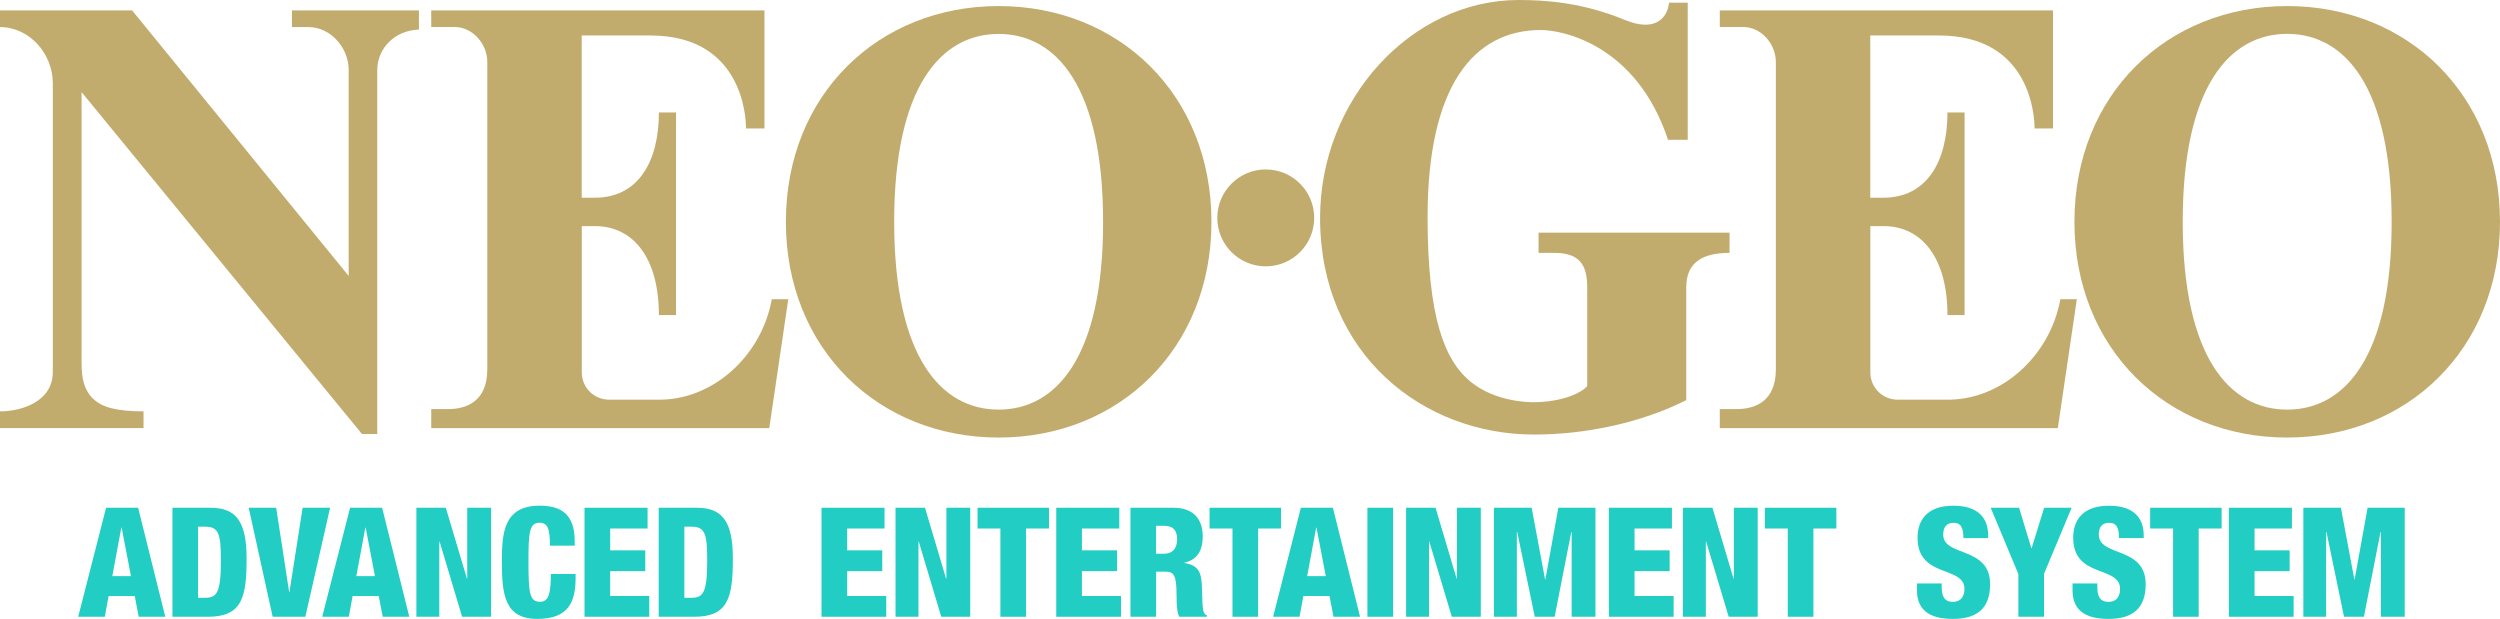
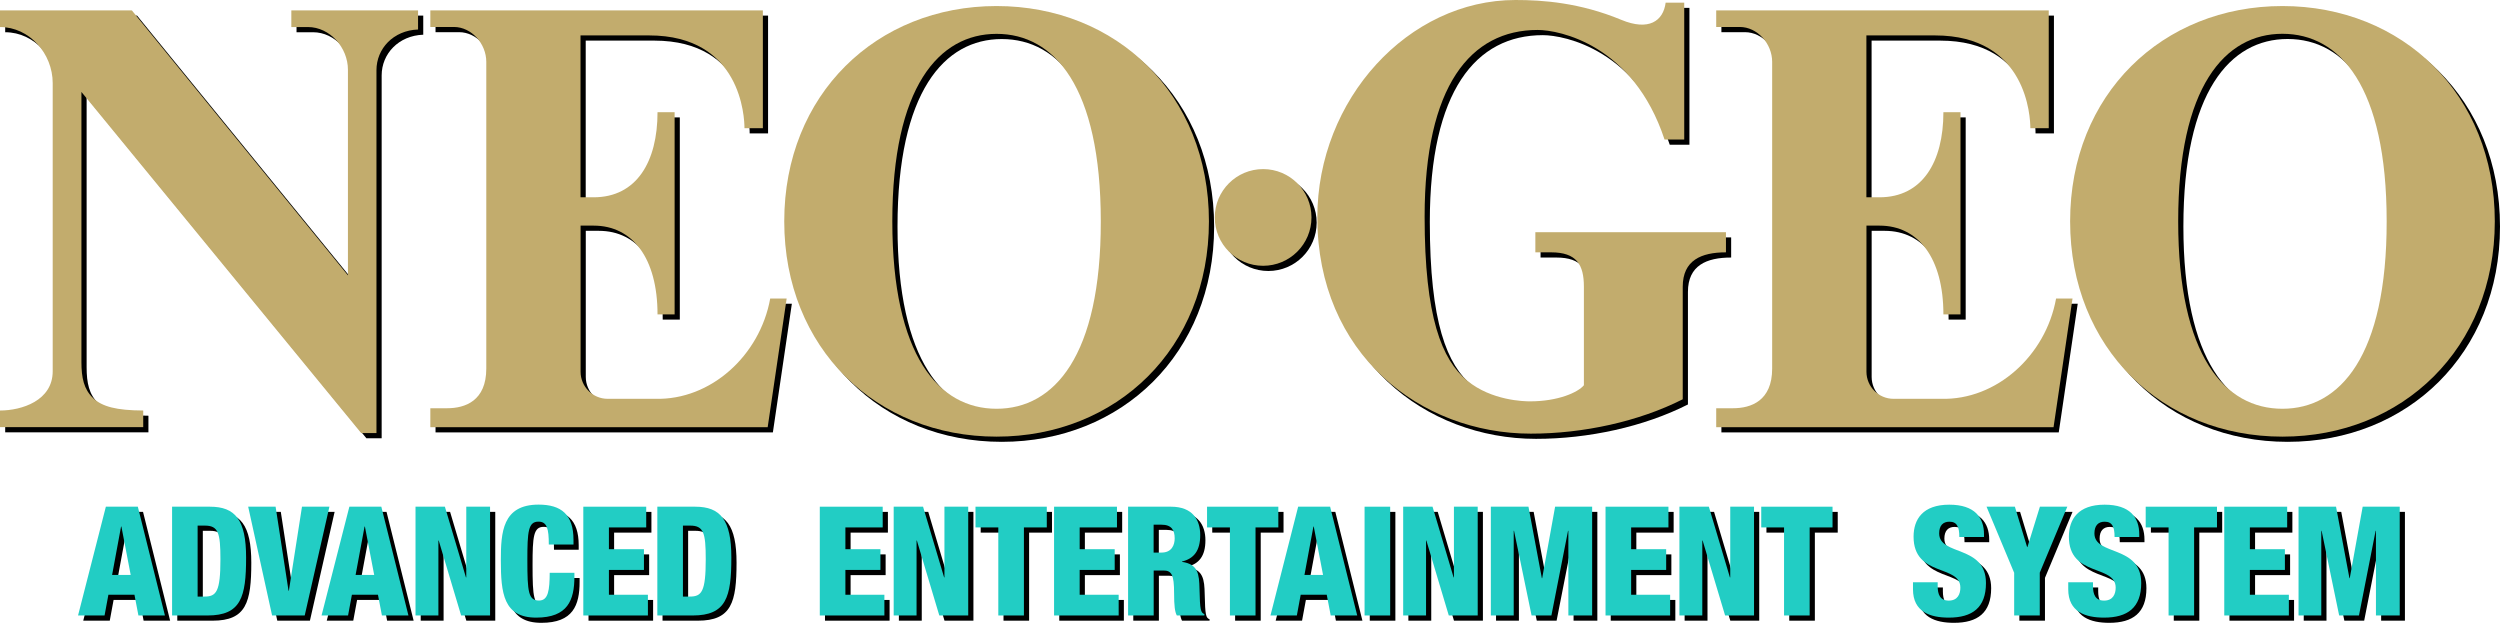
- <svg xmlns="http://www.w3.org/2000/svg" width="1015.735mm" height="251.46mm" viewBox="0 0 1015.735 251.46" version="1.1" id="svg1">
+ <svg xmlns="http://www.w3.org/2000/svg" width="1017.852mm" height="253.577mm" viewBox="0 0 1017.852 253.577" version="1.1" id="svg1">
  <defs id="defs1" />
-   <g id="layer1" transform="translate(320.9396,-11.64167)">
-     <g id="g37" transform="matrix(0.2645833,0,0,0.2645833,-320.9396,11.64167)">
-       <g id="g9">
-         <g id="g8">
-           <g id="g7">
-             <path class="st1" d="m 643.3,16 h -195 v 25.6 h 25.4 c 34.1,0 61.7,31.8 61.7,65.7 V 423.7 L 202.9,16 H 0 v 25.6 c 45.3,0 81.1,40.9 81.1,86.3 v 443.4 c 0,45.3 -47.8,60.4 -81.1,60.4 v 25.6 h 220.4 v -25.6 c -41.3,-0.2 -63.1,-5.9 -77.2,-19.2 -14.1,-13.4 -17.9,-31.1 -17.9,-55.4 V 141.5 l 430.5,524.9 h 23.5 V 108 c 0,-33.1 25.9,-61.2 64,-62.6 z" id="path1" style="fill:#c2ac6d" />
-             <circle class="st1" cx="1943.7" cy="334.6" r="74.4" id="circle1" style="fill:#c2ac6d" />
-             <path class="st1" d="m 2362.6,357.3 v 31 h 24.2 c 39.3,0 50.5,19 50.5,52.9 v 151.6 c -9,11 -39.7,24.8 -83,24.8 -8.8,0 -59,-1 -96.5,-31.8 -39.2,-32.2 -65.6,-97.4 -65.6,-252.4 0,-201.8 71,-287.3 173.9,-287.3 33.5,0 147,22.6 195.3,168.6 h 30.3 V 4.1 h -28.6 c -3.6,28.3 -26,44 -68.3,26.4 C 2430.9,4 2373.8,0 2332,0 c -164.6,0 -304.9,152.5 -304.9,334.6 0,209.8 158.4,332.7 328.5,332.7 80.6,0 166.1,-18.6 233.8,-52.9 V 441.2 c 0,-40.6 28.3,-52.9 66.5,-52.9 v -31 z" id="path2" style="fill:#c2ac6d" />
-             <g id="g4">
-               <path class="st1" d="m 1185.2,459.4 c -15.9,87.9 -91.7,156.5 -176.7,154.3 h -73.4 c -23,0 -41.7,-18.7 -41.7,-41.7 V 347.2 h 20.1 c 60,0 98.3,50.2 98.3,136.6 h 26.3 V 330.7 322.9 172.7 h -26.3 c 0,76 -32.1,130.9 -98.4,130.9 H 893.3 V 54.5 h 105.5 c 142,0 146.8,126.5 146.8,142.8 h 28.3 V 59.9 16 H 662.2 v 25.5 h 36.1 c 27.6,0 50,26.1 50,53.6 v 472.1 c 0,49.7 -32.6,61 -60.2,61 h -25.9 v 29.2 h 86.1 433 l 29.2,-198 z" id="path3" style="fill:#c2ac6d" />
-               <path class="st1" d="m 1533.5,9.3 c -184.6,0 -326.7,135.9 -326.7,331.3 0,195.4 142.2,331.3 326.7,331.3 184.6,0 326.8,-135.9 326.8,-331.3 0,-195.4 -142.2,-331.3 -326.8,-331.3 z m 0,619.7 c -88.7,0 -160.4,-81.2 -160.4,-288.5 0,-207.3 71.9,-288.4 160.4,-288.4 88.7,0 160.4,81.2 160.4,288.5 0.2,207.2 -71.7,288.4 -160.4,288.4 z" id="path4" style="fill:#c2ac6d" />
-             </g>
-             <g id="g6">
-               <path class="st1" d="m 3163.9,459.4 c -15.9,87.9 -91.7,156.5 -176.7,154.3 h -73.4 c -23,0 -41.7,-18.7 -41.7,-41.7 V 347.2 h 20.1 c 60,0 98.3,50.2 98.3,136.6 h 26.3 V 330.7 322.9 172.7 h -26.3 c 0,76 -32.1,130.9 -98.4,130.9 H 2872 V 54.5 h 105.5 c 142,0 146.8,126.5 146.8,142.8 h 28.3 V 59.9 16 h -511.7 v 25.5 h 36.1 c 27.6,0 50,26.1 50,53.6 v 472.1 c 0,49.7 -32.6,61 -60.2,61 h -25.9 v 29.2 h 86.1 433 l 29.2,-198 z" id="path5" style="fill:#c2ac6d" />
-               <path class="st1" d="m 3512.2,9.3 c -184.6,0 -326.7,135.9 -326.7,331.3 0,195.4 142.2,331.3 326.7,331.3 C 3696.8,671.9 3839,536 3839,340.6 3839,145.2 3696.8,9.3 3512.2,9.3 Z m 0,619.7 c -88.7,0 -160.4,-81.2 -160.4,-288.5 0,-207.3 71.9,-288.5 160.4,-288.5 88.7,0 160.4,81.2 160.4,288.5 0.2,207.3 -71.7,288.5 -160.4,288.5 z" id="path6" style="fill:#c2ac6d" />
-             </g>
-           </g>
-         </g>
-       </g>
-       <g id="g36">
-         <g id="g35">
-           <path class="st2" d="m 162.9,779.7 h 49.2 l 41.7,167.4 H 213 l -6.1,-31.9 h -40.1 l -5.9,31.9 h -40.8 z m 23.9,30.5 h -0.5 l -13.8,74.5 h 28.6 z" id="path9" style="fill:#22cdc4" />
-           <path class="st2" d="m 264.7,779.7 h 58.4 c 38.9,0 55.6,20.2 55.6,78.3 0,60.7 -7.7,89.1 -59.5,89.1 H 264.8 V 779.7 Z M 304.1,918 h 10.5 c 18.3,0 24.6,-7.3 24.6,-57.4 0,-40.8 -3.3,-51.8 -24.1,-51.8 h -11 z" id="path10" style="fill:#22cdc4" />
-           <path class="st2" d="m 381.9,779.7 h 42.2 L 444,909.1 h 0.5 l 20.2,-129.4 h 42.2 l -38,167.4 h -50.2 z" id="path11" style="fill:#22cdc4" />
-           <path class="st2" d="m 537.6,779.7 h 49.2 l 41.7,167.4 h -40.8 l -6.1,-31.9 h -40.1 l -5.9,31.9 h -40.8 z m 23.9,30.5 H 561 l -13.8,74.5 h 28.6 z" id="path12" style="fill:#22cdc4" />
-           <path class="st2" d="m 639.4,779.7 h 45.2 L 717,888.5 h 0.5 V 779.7 h 36.6 V 947.1 H 709.6 L 675.1,831.8 h -0.5 v 115.3 h -35.2 z" id="path13" style="fill:#22cdc4" />
-           <path class="st2" d="m 844.5,837.9 c 0,-24.4 -2.8,-35.2 -15.9,-35.2 -15.7,0 -17.1,15 -17.1,58.8 0,49.7 1.6,62.6 18,62.6 14.5,0 16.2,-16.6 16.4,-42.7 h 38 v 5.9 c 0,36.1 -10.1,63.1 -58.8,63.1 -50.4,0 -54.4,-37.7 -54.4,-88.1 0,-42.9 2.3,-85.8 58.1,-85.8 34.7,0 53.7,15 53.7,54.4 v 7 z" id="path14" style="fill:#22cdc4" />
-           <path class="st2" d="m 897.6,779.7 h 96.8 v 31.9 H 937 v 33.5 h 53.9 V 877 H 937 v 38.2 h 60 v 31.9 h -99.4 z" id="path15" style="fill:#22cdc4" />
-           <path class="st2" d="m 1011.4,779.7 h 58.4 c 38.9,0 55.6,20.2 55.6,78.3 0,60.7 -7.7,89.1 -59.5,89.1 h -54.4 V 779.7 Z m 39.4,138.3 h 10.6 c 18.3,0 24.6,-7.3 24.6,-57.4 0,-40.8 -3.3,-51.8 -24.1,-51.8 h -11 V 918 Z" id="path16" style="fill:#22cdc4" />
-           <path class="st2" d="m 1261.5,779.7 h 96.8 v 31.9 h -57.4 v 33.5 h 53.9 V 877 h -53.9 v 38.2 h 60 v 31.9 h -99.4 z" id="path17" style="fill:#22cdc4" />
-           <path class="st2" d="m 1375.2,779.7 h 45.2 l 32.4,108.8 h 0.5 V 779.7 h 36.6 v 167.4 h -44.5 l -34.5,-115.3 h -0.5 v 115.3 h -35.2 z" id="path18" style="fill:#22cdc4" />
-           <path class="st2" d="m 1536.3,811.6 h -35.2 v -31.9 h 109.7 v 31.9 h -35.2 v 135.5 h -39.4 V 811.6 Z" id="path19" style="fill:#22cdc4" />
-           <path class="st2" d="m 1622,779.7 h 96.8 v 31.9 h -57.4 v 33.5 h 53.9 V 877 h -53.9 v 38.2 h 60 v 31.9 H 1622 Z" id="path20" style="fill:#22cdc4" />
-           <path class="st2" d="m 1735.8,779.7 h 66.1 c 33.5,0 45,20.6 45,43.6 0,24.4 -9.8,36.3 -28.1,40.8 v 0.5 c 25.1,3.5 26.5,19.2 27,41.7 0.7,33.1 1.9,36.3 7.5,38.7 v 2.1 h -42.4 c -3,-5.6 -4.2,-15 -4.2,-34 0,-29.1 -4,-35.2 -16.4,-35.2 h -15 v 69.2 h -39.4 V 779.7 Z m 39.4,70.6 h 12.2 c 15.9,0 20.2,-12 20.2,-21.8 0,-12.7 -4.7,-21.1 -20.4,-21.1 h -12 z" id="path21" style="fill:#22cdc4" />
-           <path class="st2" d="m 1892.6,811.6 h -35.2 v -31.9 h 109.7 v 31.9 H 1932 v 135.5 h -39.4 z" id="path22" style="fill:#22cdc4" />
-           <path class="st2" d="m 1997.6,779.7 h 49.2 l 41.7,167.4 h -40.8 l -6.1,-31.9 h -40.1 l -5.9,31.9 H 1955 Z m 24,30.5 h -0.5 l -13.8,74.5 h 28.6 z" id="path23" style="fill:#22cdc4" />
-           <path class="st2" d="m 2099.8,779.7 h 39.4 v 167.4 h -39.4 z" id="path24" style="fill:#22cdc4" />
-           <path class="st2" d="m 2159.2,779.7 h 45.2 l 32.4,108.8 h 0.5 V 779.7 h 36.6 v 167.4 h -44.5 l -34.5,-115.3 h -0.5 v 115.3 h -35.2 z" id="path25" style="fill:#22cdc4" />
-           <path class="st2" d="m 2294.3,779.7 h 57.7 l 20.6,110 h 0.5 l 19.9,-110 h 57 v 167.4 h -36.6 V 816.8 h -0.5 l -25.6,130.3 h -30.5 l -27,-130.3 h -0.5 v 130.3 h -35.2 V 779.7 Z" id="path26" style="fill:#22cdc4" />
-           <path class="st2" d="m 2470.6,779.7 h 96.8 v 31.9 H 2510 v 33.5 h 53.9 V 877 H 2510 v 38.2 h 60 v 31.9 h -99.4 z" id="path27" style="fill:#22cdc4" />
-           <path class="st2" d="m 2584.4,779.7 h 45.2 l 32.4,108.8 h 0.5 V 779.7 h 36.6 v 167.4 h -44.5 L 2620,831.8 h -0.5 v 115.3 h -35.2 V 779.7 Z" id="path28" style="fill:#22cdc4" />
-           <path class="st2" d="m 2745.4,811.6 h -35.2 v -31.9 h 109.7 v 31.9 h -35.2 v 135.5 h -39.4 V 811.6 Z" id="path29" style="fill:#22cdc4" />
-           <path class="st2" d="m 2981.7,896 v 5.9 c 0,12.7 3.5,22.3 17.1,22.3 13.8,0 17.8,-10.3 17.8,-19.9 0,-36.1 -72,-15.9 -72,-78.5 0,-26.7 14.3,-49.2 54.9,-49.2 39.4,0 53.5,19.9 53.5,45.7 v 4 h -38 c 0,-8 -0.9,-13.8 -3.3,-17.6 -2.3,-4 -6.1,-5.9 -12,-5.9 -9.8,0 -15.7,5.9 -15.7,18 0,34.9 72,17.3 72,76.4 0,38 -21.1,53.2 -57.2,53.2 -28.6,0 -55.1,-8.7 -55.1,-43.6 V 896 Z" id="path30" style="fill:#22cdc4" />
-           <path class="st2" d="m 3099.3,881.2 -42.4,-101.5 h 43.6 l 18.8,62.1 h 0.5 l 19.2,-62.1 h 42.2 l -42.4,101.5 v 65.9 h -39.4 v -65.9 z" id="path31" style="fill:#22cdc4" />
-           <path class="st2" d="m 3220.7,896 v 5.9 c 0,12.7 3.5,22.3 17.1,22.3 13.8,0 17.8,-10.3 17.8,-19.9 0,-36.1 -72,-15.9 -72,-78.5 0,-26.7 14.3,-49.2 54.9,-49.2 39.4,0 53.4,19.9 53.4,45.7 v 4 h -38 c 0,-8 -0.9,-13.8 -3.3,-17.6 -2.3,-4 -6.1,-5.9 -12,-5.9 -9.8,0 -15.7,5.9 -15.7,18 0,34.9 72,17.3 72,76.4 0,38 -21.1,53.2 -57.2,53.2 -28.6,0 -55.1,-8.7 -55.1,-43.6 V 896 Z" id="path32" style="fill:#22cdc4" />
-           <path class="st2" d="m 3337,811.6 h -35.2 v -31.9 h 109.7 v 31.9 h -35.2 V 947.1 H 3337 Z" id="path33" style="fill:#22cdc4" />
-           <path class="st2" d="m 3422.7,779.7 h 96.8 v 31.9 h -57.4 v 33.5 H 3516 V 877 h -53.9 v 38.2 h 60 v 31.9 h -99.4 z" id="path34" style="fill:#22cdc4" />
-           <path class="st2" d="m 3537,779.7 h 57.7 l 20.6,110 h 0.5 l 19.9,-110 h 57 v 167.4 h -36.6 V 816.8 h -0.5 L 3630,947.1 h -30.5 l -27,-130.3 h -0.5 v 130.3 h -35 z" id="path35" style="fill:#22cdc4" />
-         </g>
-       </g>
+   <g id="g67" style="fill:#000000" transform="translate(2.116667,2.116667)">
+     <g id="g39" transform="scale(0.2645833)" style="fill:#000000">
+       <path class="st1" d="m 643.3,16 h -195 v 25.6 h 25.4 c 34.1,0 61.7,31.8 61.7,65.7 V 423.7 L 202.9,16 H 0 v 25.6 c 45.3,0 81.1,40.9 81.1,86.3 v 443.4 c 0,45.3 -47.8,60.4 -81.1,60.4 v 25.6 h 220.4 v -25.6 c -41.3,-0.2 -63.1,-5.9 -77.2,-19.2 -14.1,-13.4 -17.9,-31.1 -17.9,-55.4 V 141.5 l 430.5,524.9 h 23.5 V 108 c 0,-33.1 25.9,-61.2 64,-62.6 z" id="path7" style="fill:#000000" />
+       <path class="st1" d="m 1185.2,459.4 c -15.9,87.9 -91.7,156.5 -176.7,154.3 h -73.4 c -23,0 -41.7,-18.7 -41.7,-41.7 V 347.2 h 20.1 c 60,0 98.3,50.2 98.3,136.6 h 26.3 V 330.7 322.9 172.7 h -26.3 c 0,76 -32.1,130.9 -98.4,130.9 H 893.3 V 54.5 h 105.5 c 142,0 146.8,126.5 146.8,142.8 h 28.3 V 59.9 16 H 662.2 v 25.5 h 36.1 c 27.6,0 50,26.1 50,53.6 v 472.1 c 0,49.7 -32.6,61 -60.2,61 h -25.9 v 29.2 h 86.1 433 l 29.2,-198 z" id="path8" style="fill:#000000" />
+       <path class="st1" d="m 1533.5,9.3 c -184.6,0 -326.7,135.9 -326.7,331.3 0,195.4 142.2,331.3 326.7,331.3 184.6,0 326.8,-135.9 326.8,-331.3 0,-195.4 -142.2,-331.3 -326.8,-331.3 z m 0,619.7 c -88.7,0 -160.4,-81.2 -160.4,-288.5 0,-207.3 71.9,-288.4 160.4,-288.4 88.7,0 160.4,81.2 160.4,288.5 0.2,207.2 -71.7,288.4 -160.4,288.4 z" id="path36" style="fill:#000000" />
+       <circle class="st1" cx="1943.7" cy="334.6" r="74.4" id="circle36" style="fill:#000000" />
+       <path class="st1" d="m 2362.6,357.3 v 31 h 24.2 c 39.3,0 50.5,19 50.5,52.9 v 151.6 c -9,11 -39.7,24.8 -83,24.8 -8.8,0 -59,-1 -96.5,-31.8 -39.2,-32.2 -65.6,-97.4 -65.6,-252.4 0,-201.8 71,-287.3 173.9,-287.3 33.5,0 147,22.6 195.3,168.6 h 30.3 V 4.1 h -28.6 c -3.6,28.3 -26,44 -68.3,26.4 C 2430.9,4 2373.8,0 2332,0 c -164.6,0 -304.9,152.5 -304.9,334.6 0,209.8 158.4,332.7 328.5,332.7 80.6,0 166.1,-18.6 233.8,-52.9 V 441.2 c 0,-40.6 28.3,-52.9 66.5,-52.9 v -31 z" id="path37" style="fill:#000000" />
+       <path class="st1" d="m 3163.9,459.4 c -15.9,87.9 -91.7,156.5 -176.7,154.3 h -73.4 c -23,0 -41.7,-18.7 -41.7,-41.7 V 347.2 h 20.1 c 60,0 98.3,50.2 98.3,136.6 h 26.3 V 330.7 322.9 172.7 h -26.3 c 0,76 -32.1,130.9 -98.4,130.9 H 2872 V 54.5 h 105.5 c 142,0 146.8,126.5 146.8,142.8 h 28.3 V 59.9 16 h -511.7 v 25.5 h 36.1 c 27.6,0 50,26.1 50,53.6 v 472.1 c 0,49.7 -32.6,61 -60.2,61 h -25.9 v 29.2 h 86.1 433 l 29.2,-198 z" id="path38" style="fill:#000000" />
+       <path class="st1" d="m 3512.2,9.3 c -184.6,0 -326.7,135.9 -326.7,331.3 0,195.4 142.2,331.3 326.7,331.3 C 3696.8,671.9 3839,536 3839,340.6 3839,145.2 3696.8,9.3 3512.2,9.3 Z m 0,619.7 c -88.7,0 -160.4,-81.2 -160.4,-288.5 0,-207.3 71.9,-288.5 160.4,-288.5 88.7,0 160.4,81.2 160.4,288.5 0.2,207.3 -71.7,288.5 -160.4,288.5 z" id="path39" style="fill:#000000" />
+     </g>
+     <g id="g66" transform="scale(0.2645833)" style="fill:#000000">
+       <path class="st2" d="m 162.9,779.7 h 49.2 l 41.7,167.4 H 213 l -6.1,-31.9 h -40.1 l -5.9,31.9 h -40.8 z m 23.9,30.5 h -0.5 l -13.8,74.5 h 28.6 z" id="path40" style="fill:#000000" />
+       <path class="st2" d="m 264.7,779.7 h 58.4 c 38.9,0 55.6,20.2 55.6,78.3 0,60.7 -7.7,89.1 -59.5,89.1 H 264.8 V 779.7 Z M 304.1,918 h 10.5 c 18.3,0 24.6,-7.3 24.6,-57.4 0,-40.8 -3.3,-51.8 -24.1,-51.8 h -11 z" id="path41" style="fill:#000000" />
+       <path class="st2" d="m 381.9,779.7 h 42.2 L 444,909.1 h 0.5 l 20.2,-129.4 h 42.2 l -38,167.4 h -50.2 z" id="path42" style="fill:#000000" />
+       <path class="st2" d="m 537.6,779.7 h 49.2 l 41.7,167.4 h -40.8 l -6.1,-31.9 h -40.1 l -5.9,31.9 h -40.8 z m 23.9,30.5 H 561 l -13.8,74.5 h 28.6 z" id="path43" style="fill:#000000" />
+       <path class="st2" d="m 639.4,779.7 h 45.2 L 717,888.5 h 0.5 V 779.7 h 36.6 V 947.1 H 709.6 L 675.1,831.8 h -0.5 v 115.3 h -35.2 z" id="path44" style="fill:#000000" />
+       <path class="st2" d="m 844.5,837.9 c 0,-24.4 -2.8,-35.2 -15.9,-35.2 -15.7,0 -17.1,15 -17.1,58.8 0,49.7 1.6,62.6 18,62.6 14.5,0 16.2,-16.6 16.4,-42.7 h 38 v 5.9 c 0,36.1 -10.1,63.1 -58.8,63.1 -50.4,0 -54.4,-37.7 -54.4,-88.1 0,-42.9 2.3,-85.8 58.1,-85.8 34.7,0 53.7,15 53.7,54.4 v 7 z" id="path45" style="fill:#000000" />
+       <path class="st2" d="m 897.6,779.7 h 96.8 v 31.9 H 937 v 33.5 h 53.9 V 877 H 937 v 38.2 h 60 v 31.9 h -99.4 z" id="path46" style="fill:#000000" />
+       <path class="st2" d="m 1011.4,779.7 h 58.4 c 38.9,0 55.6,20.2 55.6,78.3 0,60.7 -7.7,89.1 -59.5,89.1 h -54.4 V 779.7 Z m 39.4,138.3 h 10.6 c 18.3,0 24.6,-7.3 24.6,-57.4 0,-40.8 -3.3,-51.8 -24.1,-51.8 h -11 V 918 Z" id="path47" style="fill:#000000" />
+       <path class="st2" d="m 1261.5,779.7 h 96.8 v 31.9 h -57.4 v 33.5 h 53.9 V 877 h -53.9 v 38.2 h 60 v 31.9 h -99.4 z" id="path48" style="fill:#000000" />
+       <path class="st2" d="m 1375.2,779.7 h 45.2 l 32.4,108.8 h 0.5 V 779.7 h 36.6 v 167.4 h -44.5 l -34.5,-115.3 h -0.5 v 115.3 h -35.2 z" id="path49" style="fill:#000000" />
+       <path class="st2" d="m 1536.3,811.6 h -35.2 v -31.9 h 109.7 v 31.9 h -35.2 v 135.5 h -39.4 V 811.6 Z" id="path50" style="fill:#000000" />
+       <path class="st2" d="m 1622,779.7 h 96.8 v 31.9 h -57.4 v 33.5 h 53.9 V 877 h -53.9 v 38.2 h 60 v 31.9 H 1622 Z" id="path51" style="fill:#000000" />
+       <path class="st2" d="m 1735.8,779.7 h 66.1 c 33.5,0 45,20.6 45,43.6 0,24.4 -9.8,36.3 -28.1,40.8 v 0.5 c 25.1,3.5 26.5,19.2 27,41.7 0.7,33.1 1.9,36.3 7.5,38.7 v 2.1 h -42.4 c -3,-5.6 -4.2,-15 -4.2,-34 0,-29.1 -4,-35.2 -16.4,-35.2 h -15 v 69.2 h -39.4 V 779.7 Z m 39.4,70.6 h 12.2 c 15.9,0 20.2,-12 20.2,-21.8 0,-12.7 -4.7,-21.1 -20.4,-21.1 h -12 z" id="path52" style="fill:#000000" />
+       <path class="st2" d="m 1892.6,811.6 h -35.2 v -31.9 h 109.7 v 31.9 H 1932 v 135.5 h -39.4 z" id="path53" style="fill:#000000" />
+       <path class="st2" d="m 1997.6,779.7 h 49.2 l 41.7,167.4 h -40.8 l -6.1,-31.9 h -40.1 l -5.9,31.9 H 1955 Z m 24,30.5 h -0.5 l -13.8,74.5 h 28.6 z" id="path54" style="fill:#000000" />
+       <path class="st2" d="m 2099.8,779.7 h 39.4 v 167.4 h -39.4 z" id="path55" style="fill:#000000" />
+       <path class="st2" d="m 2159.2,779.7 h 45.2 l 32.4,108.8 h 0.5 V 779.7 h 36.6 v 167.4 h -44.5 l -34.5,-115.3 h -0.5 v 115.3 h -35.2 z" id="path56" style="fill:#000000" />
+       <path class="st2" d="m 2294.3,779.7 h 57.7 l 20.6,110 h 0.5 l 19.9,-110 h 57 v 167.4 h -36.6 V 816.8 h -0.5 l -25.6,130.3 h -30.5 l -27,-130.3 h -0.5 v 130.3 h -35.2 V 779.7 Z" id="path57" style="fill:#000000" />
+       <path class="st2" d="m 2470.6,779.7 h 96.8 v 31.9 H 2510 v 33.5 h 53.9 V 877 H 2510 v 38.2 h 60 v 31.9 h -99.4 z" id="path58" style="fill:#000000" />
+       <path class="st2" d="m 2584.4,779.7 h 45.2 l 32.4,108.8 h 0.5 V 779.7 h 36.6 v 167.4 h -44.5 L 2620,831.8 h -0.5 v 115.3 h -35.2 V 779.7 Z" id="path59" style="fill:#000000" />
+       <path class="st2" d="m 2745.4,811.6 h -35.2 v -31.9 h 109.7 v 31.9 h -35.2 v 135.5 h -39.4 V 811.6 Z" id="path60" style="fill:#000000" />
+       <path class="st2" d="m 2981.7,896 v 5.9 c 0,12.7 3.5,22.3 17.1,22.3 13.8,0 17.8,-10.3 17.8,-19.9 0,-36.1 -72,-15.9 -72,-78.5 0,-26.7 14.3,-49.2 54.9,-49.2 39.4,0 53.5,19.9 53.5,45.7 v 4 h -38 c 0,-8 -0.9,-13.8 -3.3,-17.6 -2.3,-4 -6.1,-5.9 -12,-5.9 -9.8,0 -15.7,5.9 -15.7,18 0,34.9 72,17.3 72,76.4 0,38 -21.1,53.2 -57.2,53.2 -28.6,0 -55.1,-8.7 -55.1,-43.6 V 896 Z" id="path61" style="fill:#000000" />
+       <path class="st2" d="m 3099.3,881.2 -42.4,-101.5 h 43.6 l 18.8,62.1 h 0.5 l 19.2,-62.1 h 42.2 l -42.4,101.5 v 65.9 h -39.4 v -65.9 z" id="path62" style="fill:#000000" />
+       <path class="st2" d="m 3220.7,896 v 5.9 c 0,12.7 3.5,22.3 17.1,22.3 13.8,0 17.8,-10.3 17.8,-19.9 0,-36.1 -72,-15.9 -72,-78.5 0,-26.7 14.3,-49.2 54.9,-49.2 39.4,0 53.4,19.9 53.4,45.7 v 4 h -38 c 0,-8 -0.9,-13.8 -3.3,-17.6 -2.3,-4 -6.1,-5.9 -12,-5.9 -9.8,0 -15.7,5.9 -15.7,18 0,34.9 72,17.3 72,76.4 0,38 -21.1,53.2 -57.2,53.2 -28.6,0 -55.1,-8.7 -55.1,-43.6 V 896 Z" id="path63" style="fill:#000000" />
+       <path class="st2" d="m 3337,811.6 h -35.2 v -31.9 h 109.7 v 31.9 h -35.2 V 947.1 H 3337 Z" id="path64" style="fill:#000000" />
+       <path class="st2" d="m 3422.7,779.7 h 96.8 v 31.9 h -57.4 v 33.5 H 3516 V 877 h -53.9 v 38.2 h 60 v 31.9 h -99.4 z" id="path65" style="fill:#000000" />
+       <path class="st2" d="m 3537,779.7 h 57.7 l 20.6,110 h 0.5 l 19.9,-110 h 57 v 167.4 h -36.6 V 816.8 h -0.5 L 3630,947.1 h -30.5 l -27,-130.3 h -0.5 v 130.3 h -35 z" id="path66" style="fill:#000000" />
+     </g>
+   </g>
+   <g id="g1" style="display:inline">
+     <g id="g9" transform="scale(0.2645833)">
+       <path class="st1" d="m 643.3,16 h -195 v 25.6 h 25.4 c 34.1,0 61.7,31.8 61.7,65.7 V 423.7 L 202.9,16 H 0 v 25.6 c 45.3,0 81.1,40.9 81.1,86.3 v 443.4 c 0,45.3 -47.8,60.4 -81.1,60.4 v 25.6 h 220.4 v -25.6 c -41.3,-0.2 -63.1,-5.9 -77.2,-19.2 -14.1,-13.4 -17.9,-31.1 -17.9,-55.4 V 141.5 l 430.5,524.9 h 23.5 V 108 c 0,-33.1 25.9,-61.2 64,-62.6 z" id="path1" style="fill:#c2ac6d" />
+       <path class="st1" d="m 1185.2,459.4 c -15.9,87.9 -91.7,156.5 -176.7,154.3 h -73.4 c -23,0 -41.7,-18.7 -41.7,-41.7 V 347.2 h 20.1 c 60,0 98.3,50.2 98.3,136.6 h 26.3 V 330.7 322.9 172.7 h -26.3 c 0,76 -32.1,130.9 -98.4,130.9 H 893.3 V 54.5 h 105.5 c 142,0 146.8,126.5 146.8,142.8 h 28.3 V 59.9 16 H 662.2 v 25.5 h 36.1 c 27.6,0 50,26.1 50,53.6 v 472.1 c 0,49.7 -32.6,61 -60.2,61 h -25.9 v 29.2 h 86.1 433 l 29.2,-198 z" id="path3" style="fill:#c2ac6d" />
+       <path class="st1" d="m 1533.5,9.3 c -184.6,0 -326.7,135.9 -326.7,331.3 0,195.4 142.2,331.3 326.7,331.3 184.6,0 326.8,-135.9 326.8,-331.3 0,-195.4 -142.2,-331.3 -326.8,-331.3 z m 0,619.7 c -88.7,0 -160.4,-81.2 -160.4,-288.5 0,-207.3 71.9,-288.4 160.4,-288.4 88.7,0 160.4,81.2 160.4,288.5 0.2,207.2 -71.7,288.4 -160.4,288.4 z" id="path4" style="fill:#c2ac6d" />
+       <circle class="st1" cx="1943.7" cy="334.6" r="74.4" id="circle1" style="fill:#c2ac6d" />
+       <path class="st1" d="m 2362.6,357.3 v 31 h 24.2 c 39.3,0 50.5,19 50.5,52.9 v 151.6 c -9,11 -39.7,24.8 -83,24.8 -8.8,0 -59,-1 -96.5,-31.8 -39.2,-32.2 -65.6,-97.4 -65.6,-252.4 0,-201.8 71,-287.3 173.9,-287.3 33.5,0 147,22.6 195.3,168.6 h 30.3 V 4.1 h -28.6 c -3.6,28.3 -26,44 -68.3,26.4 C 2430.9,4 2373.8,0 2332,0 c -164.6,0 -304.9,152.5 -304.9,334.6 0,209.8 158.4,332.7 328.5,332.7 80.6,0 166.1,-18.6 233.8,-52.9 V 441.2 c 0,-40.6 28.3,-52.9 66.5,-52.9 v -31 z" id="path2" style="fill:#c2ac6d" />
+       <path class="st1" d="m 3163.9,459.4 c -15.9,87.9 -91.7,156.5 -176.7,154.3 h -73.4 c -23,0 -41.7,-18.7 -41.7,-41.7 V 347.2 h 20.1 c 60,0 98.3,50.2 98.3,136.6 h 26.3 V 330.7 322.9 172.7 h -26.3 c 0,76 -32.1,130.9 -98.4,130.9 H 2872 V 54.5 h 105.5 c 142,0 146.8,126.5 146.8,142.8 h 28.3 V 59.9 16 h -511.7 v 25.5 h 36.1 c 27.6,0 50,26.1 50,53.6 v 472.1 c 0,49.7 -32.6,61 -60.2,61 h -25.9 v 29.2 h 86.1 433 l 29.2,-198 z" id="path5" style="fill:#c2ac6d" />
+       <path class="st1" d="m 3512.2,9.3 c -184.6,0 -326.7,135.9 -326.7,331.3 0,195.4 142.2,331.3 326.7,331.3 C 3696.8,671.9 3839,536 3839,340.6 3839,145.2 3696.8,9.3 3512.2,9.3 Z m 0,619.7 c -88.7,0 -160.4,-81.2 -160.4,-288.5 0,-207.3 71.9,-288.5 160.4,-288.5 88.7,0 160.4,81.2 160.4,288.5 0.2,207.3 -71.7,288.5 -160.4,288.5 z" id="path6" style="fill:#c2ac6d" />
+     </g>
+     <g id="g36" transform="scale(0.2645833)">
+       <path class="st2" d="m 162.9,779.7 h 49.2 l 41.7,167.4 H 213 l -6.1,-31.9 h -40.1 l -5.9,31.9 h -40.8 z m 23.9,30.5 h -0.5 l -13.8,74.5 h 28.6 z" id="path9" style="fill:#22cdc4" />
+       <path class="st2" d="m 264.7,779.7 h 58.4 c 38.9,0 55.6,20.2 55.6,78.3 0,60.7 -7.7,89.1 -59.5,89.1 H 264.8 V 779.7 Z M 304.1,918 h 10.5 c 18.3,0 24.6,-7.3 24.6,-57.4 0,-40.8 -3.3,-51.8 -24.1,-51.8 h -11 z" id="path10" style="fill:#22cdc4" />
+       <path class="st2" d="m 381.9,779.7 h 42.2 L 444,909.1 h 0.5 l 20.2,-129.4 h 42.2 l -38,167.4 h -50.2 z" id="path11" style="fill:#22cdc4" />
+       <path class="st2" d="m 537.6,779.7 h 49.2 l 41.7,167.4 h -40.8 l -6.1,-31.9 h -40.1 l -5.9,31.9 h -40.8 z m 23.9,30.5 H 561 l -13.8,74.5 h 28.6 z" id="path12" style="fill:#22cdc4" />
+       <path class="st2" d="m 639.4,779.7 h 45.2 L 717,888.5 h 0.5 V 779.7 h 36.6 V 947.1 H 709.6 L 675.1,831.8 h -0.5 v 115.3 h -35.2 z" id="path13" style="fill:#22cdc4" />
+       <path class="st2" d="m 844.5,837.9 c 0,-24.4 -2.8,-35.2 -15.9,-35.2 -15.7,0 -17.1,15 -17.1,58.8 0,49.7 1.6,62.6 18,62.6 14.5,0 16.2,-16.6 16.4,-42.7 h 38 v 5.9 c 0,36.1 -10.1,63.1 -58.8,63.1 -50.4,0 -54.4,-37.7 -54.4,-88.1 0,-42.9 2.3,-85.8 58.1,-85.8 34.7,0 53.7,15 53.7,54.4 v 7 z" id="path14" style="fill:#22cdc4" />
+       <path class="st2" d="m 897.6,779.7 h 96.8 v 31.9 H 937 v 33.5 h 53.9 V 877 H 937 v 38.2 h 60 v 31.9 h -99.4 z" id="path15" style="fill:#22cdc4" />
+       <path class="st2" d="m 1011.4,779.7 h 58.4 c 38.9,0 55.6,20.2 55.6,78.3 0,60.7 -7.7,89.1 -59.5,89.1 h -54.4 V 779.7 Z m 39.4,138.3 h 10.6 c 18.3,0 24.6,-7.3 24.6,-57.4 0,-40.8 -3.3,-51.8 -24.1,-51.8 h -11 V 918 Z" id="path16" style="fill:#22cdc4" />
+       <path class="st2" d="m 1261.5,779.7 h 96.8 v 31.9 h -57.4 v 33.5 h 53.9 V 877 h -53.9 v 38.2 h 60 v 31.9 h -99.4 z" id="path17" style="fill:#22cdc4" />
+       <path class="st2" d="m 1375.2,779.7 h 45.2 l 32.4,108.8 h 0.5 V 779.7 h 36.6 v 167.4 h -44.5 l -34.5,-115.3 h -0.5 v 115.3 h -35.2 z" id="path18" style="fill:#22cdc4" />
+       <path class="st2" d="m 1536.3,811.6 h -35.2 v -31.9 h 109.7 v 31.9 h -35.2 v 135.5 h -39.4 V 811.6 Z" id="path19" style="fill:#22cdc4" />
+       <path class="st2" d="m 1622,779.7 h 96.8 v 31.9 h -57.4 v 33.5 h 53.9 V 877 h -53.9 v 38.2 h 60 v 31.9 H 1622 Z" id="path20" style="fill:#22cdc4" />
+       <path class="st2" d="m 1735.8,779.7 h 66.1 c 33.5,0 45,20.6 45,43.6 0,24.4 -9.8,36.3 -28.1,40.8 v 0.5 c 25.1,3.5 26.5,19.2 27,41.7 0.7,33.1 1.9,36.3 7.5,38.7 v 2.1 h -42.4 c -3,-5.6 -4.2,-15 -4.2,-34 0,-29.1 -4,-35.2 -16.4,-35.2 h -15 v 69.2 h -39.4 V 779.7 Z m 39.4,70.6 h 12.2 c 15.9,0 20.2,-12 20.2,-21.8 0,-12.7 -4.7,-21.1 -20.4,-21.1 h -12 z" id="path21" style="fill:#22cdc4" />
+       <path class="st2" d="m 1892.6,811.6 h -35.2 v -31.9 h 109.7 v 31.9 H 1932 v 135.5 h -39.4 z" id="path22" style="fill:#22cdc4" />
+       <path class="st2" d="m 1997.6,779.7 h 49.2 l 41.7,167.4 h -40.8 l -6.1,-31.9 h -40.1 l -5.9,31.9 H 1955 Z m 24,30.5 h -0.5 l -13.8,74.5 h 28.6 z" id="path23" style="fill:#22cdc4" />
+       <path class="st2" d="m 2099.8,779.7 h 39.4 v 167.4 h -39.4 z" id="path24" style="fill:#22cdc4" />
+       <path class="st2" d="m 2159.2,779.7 h 45.2 l 32.4,108.8 h 0.5 V 779.7 h 36.6 v 167.4 h -44.5 l -34.5,-115.3 h -0.5 v 115.3 h -35.2 z" id="path25" style="fill:#22cdc4" />
+       <path class="st2" d="m 2294.3,779.7 h 57.7 l 20.6,110 h 0.5 l 19.9,-110 h 57 v 167.4 h -36.6 V 816.8 h -0.5 l -25.6,130.3 h -30.5 l -27,-130.3 h -0.5 v 130.3 h -35.2 V 779.7 Z" id="path26" style="fill:#22cdc4" />
+       <path class="st2" d="m 2470.6,779.7 h 96.8 v 31.9 H 2510 v 33.5 h 53.9 V 877 H 2510 v 38.2 h 60 v 31.9 h -99.4 z" id="path27" style="fill:#22cdc4" />
+       <path class="st2" d="m 2584.4,779.7 h 45.2 l 32.4,108.8 h 0.5 V 779.7 h 36.6 v 167.4 h -44.5 L 2620,831.8 h -0.5 v 115.3 h -35.2 V 779.7 Z" id="path28" style="fill:#22cdc4" />
+       <path class="st2" d="m 2745.4,811.6 h -35.2 v -31.9 h 109.7 v 31.9 h -35.2 v 135.5 h -39.4 V 811.6 Z" id="path29" style="fill:#22cdc4" />
+       <path class="st2" d="m 2981.7,896 v 5.9 c 0,12.7 3.5,22.3 17.1,22.3 13.8,0 17.8,-10.3 17.8,-19.9 0,-36.1 -72,-15.9 -72,-78.5 0,-26.7 14.3,-49.2 54.9,-49.2 39.4,0 53.5,19.9 53.5,45.7 v 4 h -38 c 0,-8 -0.9,-13.8 -3.3,-17.6 -2.3,-4 -6.1,-5.9 -12,-5.9 -9.8,0 -15.7,5.9 -15.7,18 0,34.9 72,17.3 72,76.4 0,38 -21.1,53.2 -57.2,53.2 -28.6,0 -55.1,-8.7 -55.1,-43.6 V 896 Z" id="path30" style="fill:#22cdc4" />
+       <path class="st2" d="m 3099.3,881.2 -42.4,-101.5 h 43.6 l 18.8,62.1 h 0.5 l 19.2,-62.1 h 42.2 l -42.4,101.5 v 65.9 h -39.4 v -65.9 z" id="path31" style="fill:#22cdc4" />
+       <path class="st2" d="m 3220.7,896 v 5.9 c 0,12.7 3.5,22.3 17.1,22.3 13.8,0 17.8,-10.3 17.8,-19.9 0,-36.1 -72,-15.9 -72,-78.5 0,-26.7 14.3,-49.2 54.9,-49.2 39.4,0 53.4,19.9 53.4,45.7 v 4 h -38 c 0,-8 -0.9,-13.8 -3.3,-17.6 -2.3,-4 -6.1,-5.9 -12,-5.9 -9.8,0 -15.7,5.9 -15.7,18 0,34.9 72,17.3 72,76.4 0,38 -21.1,53.2 -57.2,53.2 -28.6,0 -55.1,-8.7 -55.1,-43.6 V 896 Z" id="path32" style="fill:#22cdc4" />
+       <path class="st2" d="m 3337,811.6 h -35.2 v -31.9 h 109.7 v 31.9 h -35.2 V 947.1 H 3337 Z" id="path33" style="fill:#22cdc4" />
+       <path class="st2" d="m 3422.7,779.7 h 96.8 v 31.9 h -57.4 v 33.5 H 3516 V 877 h -53.9 v 38.2 h 60 v 31.9 h -99.4 z" id="path34" style="fill:#22cdc4" />
+       <path class="st2" d="m 3537,779.7 h 57.7 l 20.6,110 h 0.5 l 19.9,-110 h 57 v 167.4 h -36.6 V 816.8 h -0.5 L 3630,947.1 h -30.5 l -27,-130.3 h -0.5 v 130.3 h -35 z" id="path35" style="fill:#22cdc4" />
    </g>
  </g>
</svg>
